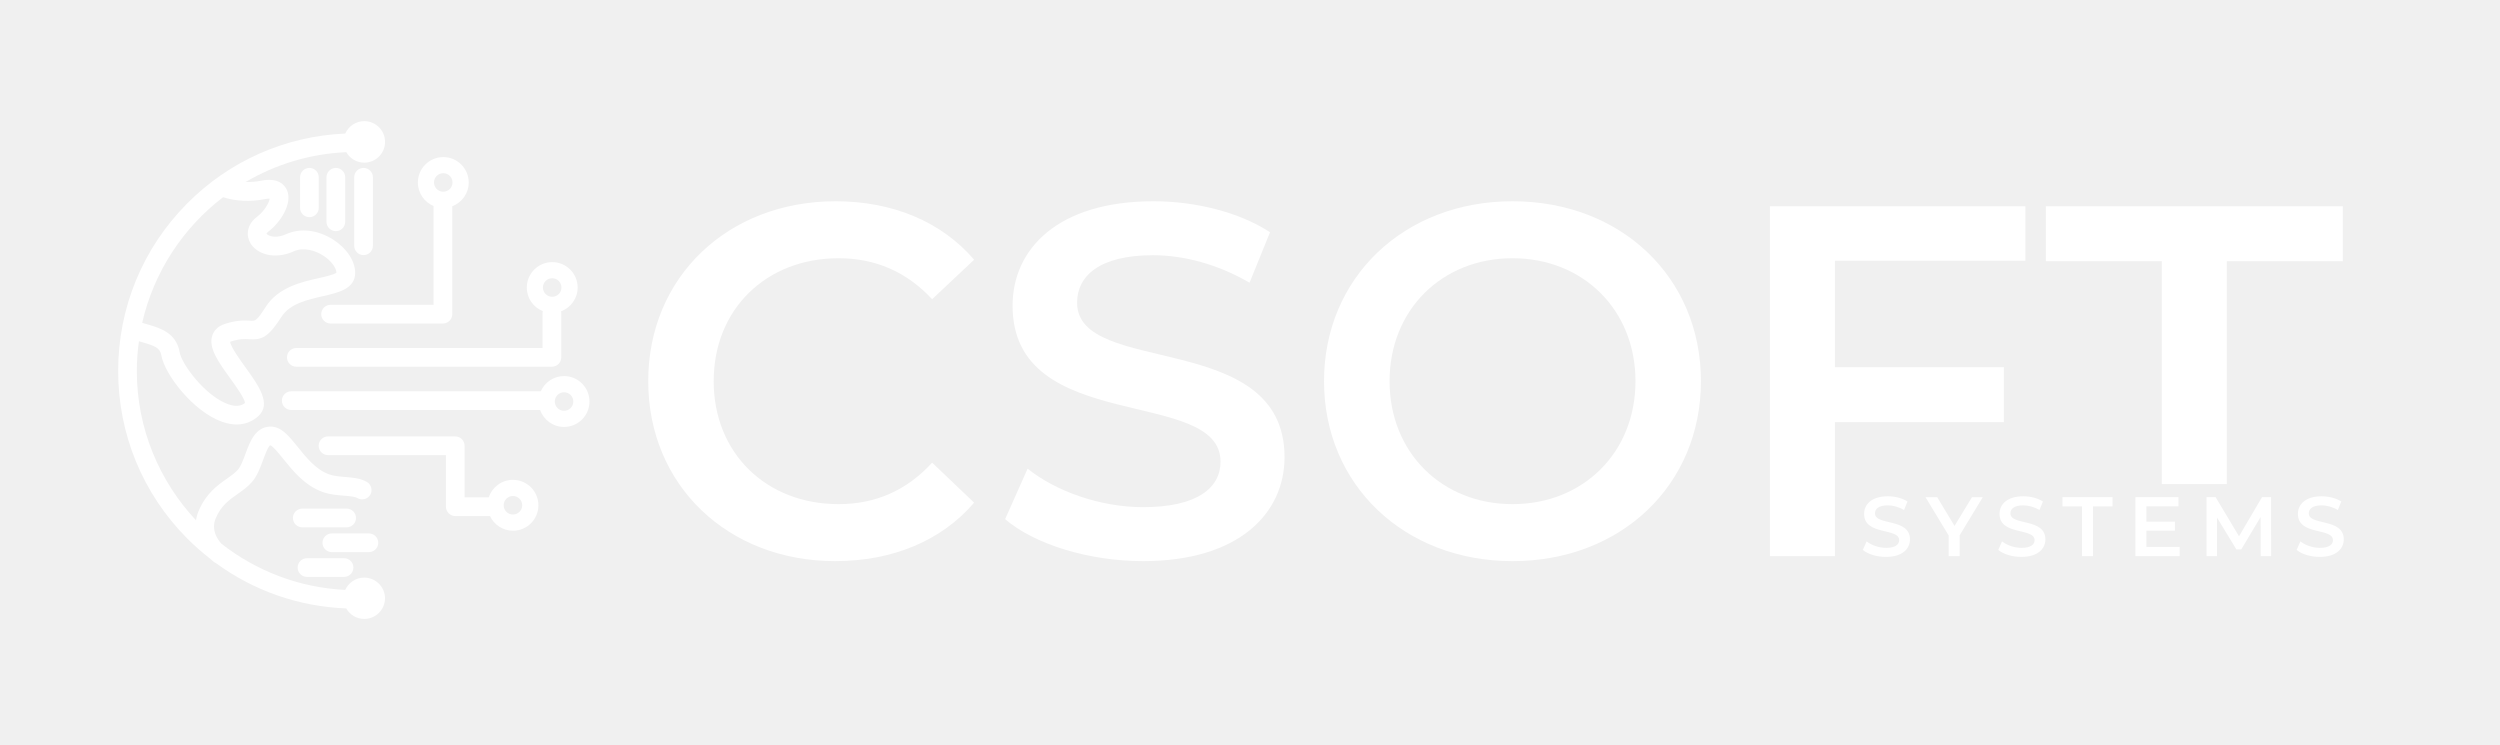
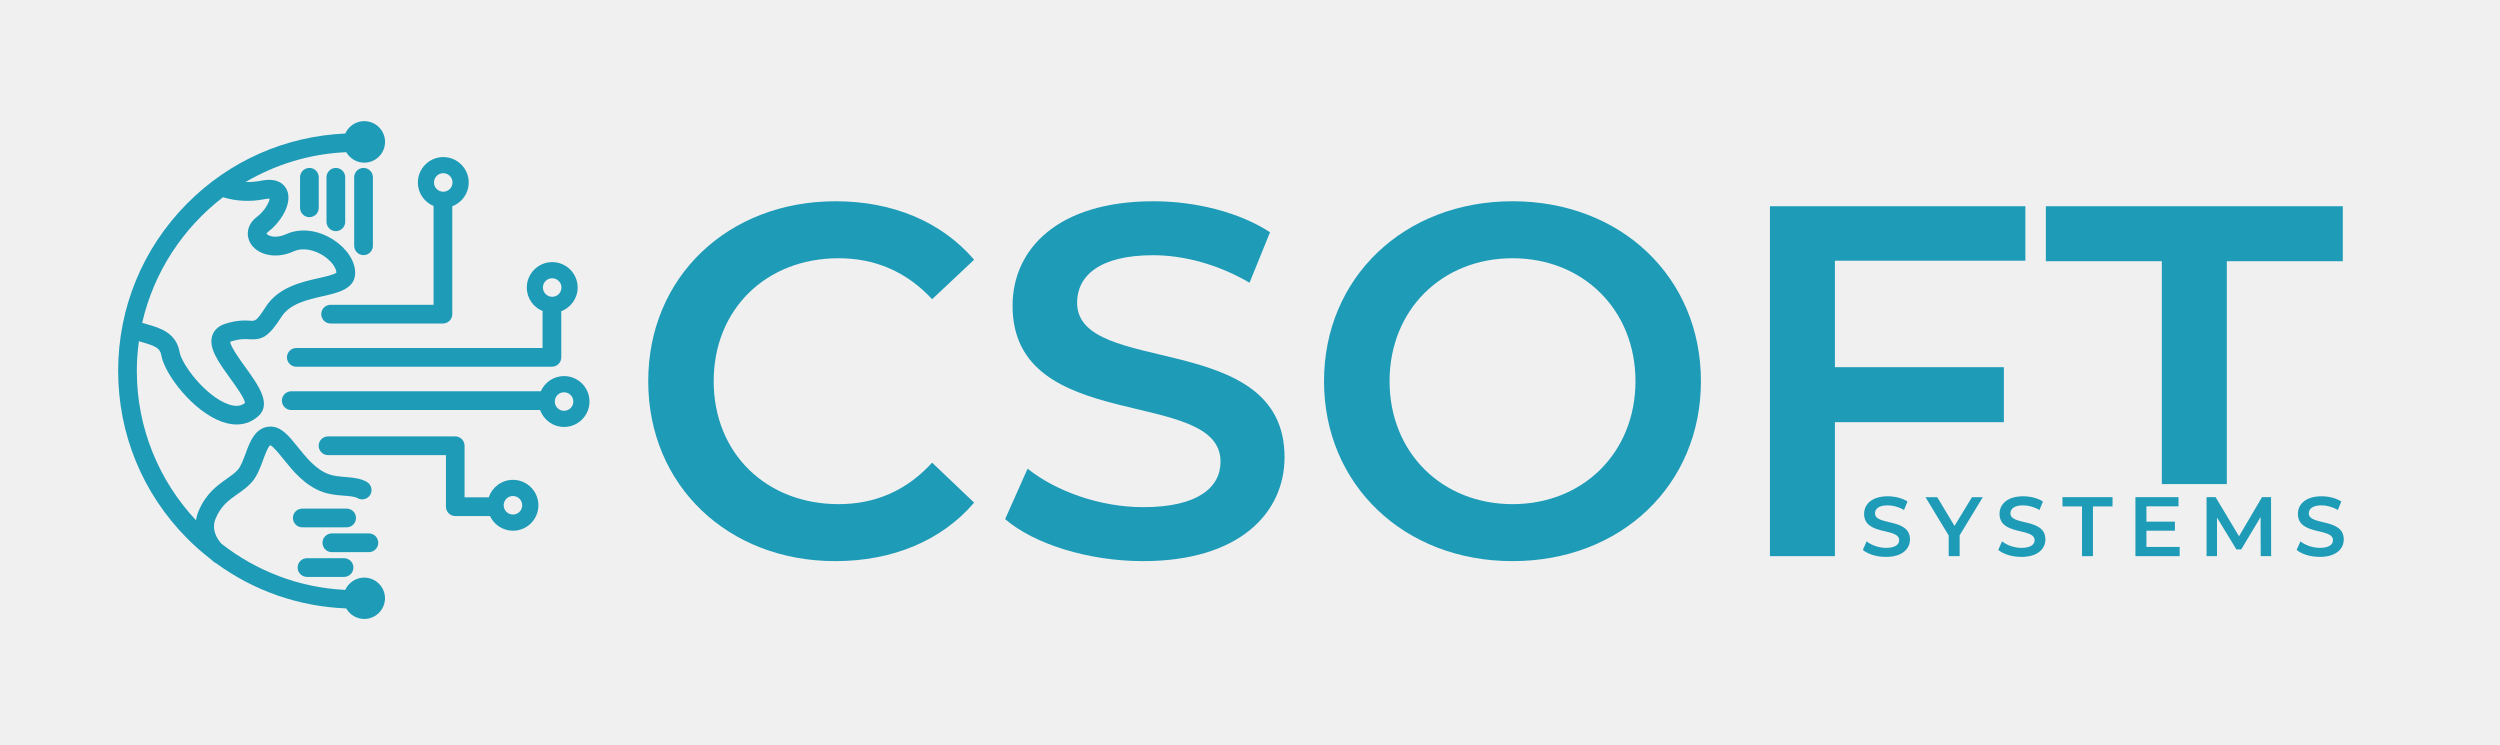
<svg xmlns="http://www.w3.org/2000/svg" width="537" height="160" viewBox="0 0 537 160" fill="none">
-   <path d="M400.14 118.12L400.95 116.29C401.96 117.1 403.58 117.68 405.13 117.68C407.1 117.68 407.94 116.97 407.94 116.03C407.94 113.3 400.41 115.09 400.41 110.38C400.41 108.34 402.04 106.6 405.51 106.6C407.03 106.6 408.62 107 409.73 107.72L408.99 109.55C407.85 108.88 406.6 108.55 405.5 108.55C403.54 108.55 402.75 109.31 402.75 110.27C402.75 112.97 410.26 111.21 410.26 115.86C410.26 117.89 408.61 119.62 405.14 119.62C403.16 119.64 401.19 119.03 400.14 118.12Z" fill="white" />
-   <path d="M420.93 114.99V119.46H418.58V115.03L413.6 106.8H416.12L419.83 112.97L423.58 106.8H425.9L420.93 114.99Z" fill="white" />
-   <path d="M429.23 118.12L430.04 116.29C431.05 117.1 432.66 117.68 434.22 117.68C436.19 117.68 437.03 116.97 437.03 116.03C437.03 113.3 429.5 115.09 429.5 110.38C429.5 108.34 431.13 106.6 434.6 106.6C436.12 106.6 437.71 107 438.82 107.72L438.08 109.55C436.94 108.88 435.69 108.55 434.59 108.55C432.63 108.55 431.84 109.31 431.84 110.27C431.84 112.97 439.35 111.21 439.35 115.86C439.35 117.89 437.7 119.62 434.23 119.62C432.26 119.64 430.28 119.03 429.23 118.12Z" fill="white" />
-   <path d="M447.22 108.78H443.02V106.79H453.77V108.78H449.57V119.46H447.22V108.78Z" fill="white" />
-   <path d="M468.19 117.49V119.46H458.69V106.79H467.94V108.76H461.05V112.05H467.17V113.99H461.05V117.48H468.19V117.49Z" fill="white" />
-   <path d="M485.6 119.46L485.58 111.06L481.42 118.01H480.37L476.21 111.17V119.46H473.97V106.79H475.91L480.94 115.19L485.88 106.79H487.82L487.84 119.46H485.6Z" fill="white" />
-   <path d="M493.32 118.12L494.13 116.29C495.14 117.1 496.75 117.68 498.31 117.68C500.28 117.68 501.12 116.97 501.12 116.03C501.12 113.3 493.59 115.09 493.59 110.38C493.59 108.34 495.22 106.6 498.69 106.6C500.21 106.6 501.8 107 502.91 107.72L502.17 109.55C501.03 108.88 499.78 108.55 498.68 108.55C496.72 108.55 495.93 109.31 495.93 110.27C495.93 112.97 503.44 111.21 503.44 115.86C503.44 117.89 501.79 119.62 498.32 119.62C496.34 119.64 494.37 119.03 493.32 118.12Z" fill="white" />
-   <path d="M78.23 124.07C76.42 124.07 74.86 125.16 74.16 126.71C64.18 126.23 54.99 122.6 47.57 116.8C46.63 115.76 45.32 113.74 46.34 111.33C47.49 108.6 49.2 107.4 51.01 106.13C52.08 105.38 53.18 104.61 54.12 103.53C55.24 102.24 55.88 100.52 56.49 98.86C56.84 97.91 57.66 95.68 58.07 95.66C58.62 95.8 59.94 97.45 60.82 98.54C62.87 101.09 65.42 104.27 69.26 105.66C70.83 106.23 72.44 106.36 73.86 106.47C75.02 106.56 76.21 106.66 76.78 106.99C77.73 107.55 78.96 107.23 79.53 106.28C80.09 105.33 79.77 104.1 78.82 103.53C77.46 102.73 75.79 102.59 74.19 102.46C72.97 102.36 71.7 102.26 70.64 101.87C67.85 100.86 65.78 98.28 63.95 96C62.03 93.61 60.37 91.56 57.99 91.63C54.84 91.75 53.67 94.91 52.74 97.45C52.25 98.77 51.75 100.14 51.11 100.88C50.5 101.58 49.68 102.16 48.73 102.83C46.74 104.22 44.27 105.96 42.67 109.75C42.38 110.43 42.2 111.1 42.09 111.75C34.22 103.33 29.39 92.05 29.39 79.7C29.39 77.53 29.55 75.39 29.84 73.3C30.11 73.38 30.37 73.46 30.63 73.53C33.33 74.31 34.38 74.75 34.65 76.31C35.35 80.39 41.49 88.42 47.73 90.61C48.88 91.01 49.9 91.18 50.82 91.18C52.92 91.18 54.44 90.31 55.45 89.42C58.42 86.79 55.51 82.77 52.7 78.87C51.58 77.32 49.54 74.49 49.44 73.42C49.48 73.4 49.52 73.39 49.57 73.37C51.51 72.74 52.58 72.81 53.53 72.87C56.3 73.05 57.69 72.38 60.47 68.04C62.28 65.22 66.04 64.37 69.35 63.62C72.6 62.89 76.29 62.06 76.29 58.62C76.29 56.09 74.5 53.36 71.61 51.5C68.31 49.37 64.51 48.92 61.46 50.3C59.46 51.2 58.15 50.75 57.8 50.59C57.39 50.4 57.25 50.19 57.24 50.19C57.25 50.15 57.35 49.97 57.66 49.73C60.16 47.86 62.93 43.72 61.63 40.81C61.15 39.75 59.8 38.07 56.07 38.82C54.99 39.04 53.86 39.12 52.76 39.09C59.17 35.33 66.53 33.03 74.38 32.69C75.15 34.03 76.59 34.94 78.25 34.94C80.71 34.94 82.71 32.94 82.71 30.48C82.71 28.02 80.71 26.02 78.25 26.02C76.43 26.02 74.86 27.12 74.17 28.68C61.3 29.25 49.27 34.55 40.16 43.75C30.63 53.37 25.38 66.14 25.38 79.68C25.38 93.23 30.63 105.99 40.16 115.61C41.75 117.22 43.44 118.69 45.2 120.06C45.46 120.31 45.72 120.53 45.96 120.72C46.09 120.82 46.24 120.9 46.38 120.96C54.51 126.9 64.17 130.29 74.37 130.69C75.14 132.04 76.59 132.95 78.24 132.95C80.7 132.95 82.7 130.95 82.7 128.49C82.69 126.07 80.69 124.07 78.23 124.07ZM47.91 42.36C50.62 43.23 53.81 43.39 56.83 42.78C57.37 42.67 57.72 42.66 57.93 42.67C57.82 43.5 56.81 45.36 55.24 46.54C52.93 48.27 52.85 50.65 53.79 52.24C55.13 54.51 58.86 55.9 63.11 53.98C65.24 53.02 67.77 53.83 69.43 54.9C71.06 55.95 72.22 57.45 72.27 58.57C71.77 59 69.79 59.44 68.47 59.74C64.81 60.56 59.79 61.69 57.09 65.9C55.12 68.98 54.83 68.96 53.78 68.89C52.67 68.82 50.99 68.71 48.32 69.57C46.56 70.14 45.87 71.25 45.6 72.08C44.73 74.73 46.91 77.75 49.43 81.24C50.6 82.86 52.52 85.52 52.63 86.55C52.01 87.04 50.98 87.52 49.04 86.84C44.16 85.12 39.03 78.28 38.58 75.64C37.86 71.46 34.31 70.44 31.72 69.69C31.31 69.57 30.92 69.46 30.54 69.34C33.03 58.45 39.3 48.96 47.91 42.36Z" fill="white" />
-   <path d="M64.45 38.08V44.64C64.45 45.75 65.35 46.65 66.46 46.65C67.57 46.65 68.47 45.75 68.47 44.64V38.08C68.47 36.97 67.57 36.07 66.46 36.07C65.34 36.08 64.45 36.98 64.45 38.08Z" fill="white" />
-   <path d="M70.13 38.08V47.64C70.13 48.75 71.03 49.65 72.14 49.65C73.25 49.65 74.15 48.75 74.15 47.64V38.08C74.15 36.97 73.25 36.07 72.14 36.07C71.03 36.07 70.13 36.98 70.13 38.08Z" fill="white" />
-   <path d="M80.1 52.79V38.08C80.1 36.97 79.2 36.07 78.09 36.07C76.98 36.07 76.08 36.97 76.08 38.08V52.79C76.08 53.9 76.98 54.8 78.09 54.8C79.2 54.8 80.1 53.9 80.1 52.79Z" fill="white" />
-   <path d="M74.46 113.27C75.57 113.27 76.47 112.37 76.47 111.26C76.47 110.15 75.57 109.25 74.46 109.25H64.93C63.82 109.25 62.92 110.15 62.92 111.26C62.92 112.37 63.82 113.27 64.93 113.27H74.46Z" fill="white" />
-   <path d="M81.25 116.59C81.25 115.48 80.35 114.58 79.24 114.58H71.28C70.17 114.58 69.27 115.48 69.27 116.59C69.27 117.7 70.17 118.6 71.28 118.6H79.24C80.35 118.59 81.25 117.69 81.25 116.59Z" fill="white" />
-   <path d="M65.94 123.92H73.9C75.01 123.92 75.91 123.02 75.91 121.91C75.91 120.8 75.01 119.9 73.9 119.9H65.94C64.83 119.9 63.93 120.8 63.93 121.91C63.93 123.02 64.83 123.92 65.94 123.92Z" fill="white" />
-   <path d="M93.13 44.25V65.47H71.01C69.9 65.47 69 66.37 69 67.48C69 68.59 69.9 69.49 71.01 69.49H95.14C96.25 69.49 97.15 68.59 97.15 67.48V44.3C99.21 43.52 100.68 41.53 100.68 39.2C100.68 36.19 98.23 33.74 95.22 33.74C92.21 33.74 89.76 36.19 89.76 39.2C89.75 41.47 91.15 43.42 93.13 44.25ZM95.21 37.2C96.31 37.2 97.2 38.09 97.2 39.19C97.2 40.29 96.31 41.18 95.21 41.18C94.11 41.18 93.22 40.29 93.22 39.19C93.22 38.09 94.11 37.2 95.21 37.2Z" fill="white" />
-   <path d="M116.59 66.83C116.56 66.97 116.54 67.11 116.54 67.25V74.75H63.65C62.54 74.75 61.64 75.65 61.64 76.76C61.64 77.87 62.54 78.77 63.65 78.77H118.55C119.66 78.77 120.56 77.87 120.56 76.76V67.25C120.56 67.12 120.55 66.99 120.52 66.87C122.59 66.09 124.08 64.1 124.08 61.76C124.08 58.75 121.63 56.3 118.62 56.3C115.61 56.3 113.16 58.75 113.16 61.76C113.15 64.06 114.57 66.02 116.59 66.83ZM118.61 59.77C119.71 59.77 120.6 60.66 120.6 61.76C120.6 62.86 119.71 63.75 118.61 63.75C117.51 63.75 116.62 62.86 116.62 61.76C116.62 60.66 117.51 59.77 118.61 59.77Z" fill="white" />
-   <path d="M121.16 80.78C118.93 80.78 117.01 82.13 116.16 84.05H62.56C61.45 84.05 60.55 84.95 60.55 86.06C60.55 87.17 61.45 88.07 62.56 88.07H116.02C116.77 90.19 118.79 91.71 121.16 91.71C124.17 91.71 126.62 89.26 126.62 86.25C126.62 83.23 124.17 80.78 121.16 80.78ZM121.16 88.24C120.06 88.24 119.17 87.35 119.17 86.25C119.17 85.15 120.06 84.26 121.16 84.26C122.26 84.26 123.15 85.15 123.15 86.25C123.15 87.35 122.26 88.24 121.16 88.24Z" fill="white" />
-   <path d="M110.18 103.07C107.76 103.07 105.71 104.65 104.99 106.83H99.79V95.75C99.79 94.64 98.89 93.74 97.78 93.74H70.46C69.35 93.74 68.45 94.64 68.45 95.75C68.45 96.86 69.35 97.76 70.46 97.76H95.79V108.84C95.79 109.95 96.69 110.85 97.8 110.85H105.25C106.12 112.71 108.01 114 110.19 114C113.2 114 115.65 111.55 115.65 108.54C115.65 105.52 113.2 103.07 110.18 103.07ZM110.18 110.52C109.08 110.52 108.19 109.63 108.19 108.53C108.19 107.43 109.08 106.54 110.18 106.54C111.28 106.54 112.17 107.43 112.17 108.53C112.18 109.63 111.28 110.52 110.18 110.52Z" fill="white" />
-   <path d="M139.24 81.88C139.24 59.44 156.42 43.23 179.5 43.23C191.74 43.23 202.26 47.63 209.24 55.79L200.22 64.27C194.74 58.36 187.98 55.47 180.14 55.47C164.57 55.47 153.3 66.42 153.3 81.88C153.3 97.34 164.57 108.29 180.14 108.29C187.98 108.29 194.74 105.39 200.22 99.38L209.24 107.97C202.26 116.13 191.74 120.53 179.39 120.53C156.42 120.53 139.24 104.32 139.24 81.88Z" fill="white" />
-   <path d="M215.9 111.51L220.73 100.67C226.74 105.5 236.3 108.94 245.53 108.94C257.23 108.94 262.17 104.75 262.17 99.17C262.17 82.96 217.5 93.59 217.5 65.67C217.5 53.54 227.16 43.23 247.78 43.23C256.8 43.23 266.25 45.59 272.8 49.89L268.4 60.73C261.64 56.76 254.23 54.82 247.68 54.82C236.08 54.82 231.36 59.33 231.36 65.02C231.36 81.02 275.92 70.6 275.92 98.2C275.92 110.23 266.15 120.53 245.53 120.53C233.83 120.53 222.13 116.88 215.9 111.51Z" fill="white" />
-   <path d="M284.4 81.88C284.4 59.65 301.58 43.23 324.88 43.23C348.18 43.23 365.36 59.55 365.36 81.88C365.36 104.21 348.18 120.53 324.88 120.53C301.58 120.53 284.4 104.11 284.4 81.88ZM351.3 81.88C351.3 66.53 340.03 55.47 324.89 55.47C309.75 55.47 298.48 66.53 298.48 81.88C298.48 97.23 309.75 108.29 324.89 108.29C340.03 108.29 351.3 97.23 351.3 81.88Z" fill="white" />
-   <path d="M394.14 56V78.87H430.43V90.68H394.14V119.46H380.18V44.3H435.05V56H394.14Z" fill="white" />
-   <path d="M464.36 56.11H439.45V44.3H503.23V56.11H478.32V103.98H464.36V56.11Z" fill="white" />
+   <path d="M400.14 118.12L400.95 116.29C401.96 117.1 403.58 117.68 405.13 117.68C407.1 117.68 407.94 116.97 407.94 116.03C407.94 113.3 400.41 115.09 400.41 110.38C400.41 108.34 402.04 106.6 405.51 106.6C407.03 106.6 408.62 107 409.73 107.72L408.99 109.55C407.85 108.88 406.6 108.55 405.5 108.55C403.54 108.55 402.75 109.31 402.75 110.27C402.75 112.97 410.26 111.21 410.26 115.86C410.26 117.89 408.61 119.62 405.14 119.62C403.16 119.64 401.19 119.03 400.14 118.12Z" fill="#1E9BB7" />
+   <path d="M420.93 114.99V119.46H418.58V115.03L413.6 106.8H416.12L419.83 112.97L423.58 106.8H425.9L420.93 114.99Z" fill="#1E9BB7" />
+   <path d="M429.23 118.12L430.04 116.29C431.05 117.1 432.66 117.68 434.22 117.68C436.19 117.68 437.03 116.97 437.03 116.03C437.03 113.3 429.5 115.09 429.5 110.38C429.5 108.34 431.13 106.6 434.6 106.6C436.12 106.6 437.71 107 438.82 107.72L438.08 109.55C436.94 108.88 435.69 108.55 434.59 108.55C432.63 108.55 431.84 109.31 431.84 110.27C431.84 112.97 439.35 111.21 439.35 115.86C439.35 117.89 437.7 119.62 434.23 119.62C432.26 119.64 430.28 119.03 429.23 118.12Z" fill="#1E9BB7" />
+   <path d="M447.22 108.78H443.02V106.79H453.77V108.78H449.57V119.46H447.22V108.78Z" fill="#1E9BB7" />
+   <path d="M468.19 117.49V119.46H458.69V106.79H467.94V108.76H461.05V112.05H467.17V113.99H461.05V117.48H468.19V117.49Z" fill="#1E9BB7" />
+   <path d="M485.6 119.46L485.58 111.06L481.42 118.01H480.37L476.21 111.17V119.46H473.97V106.79H475.91L480.94 115.19L485.88 106.79H487.82L487.84 119.46H485.6Z" fill="#1E9BB7" />
+   <path d="M493.32 118.12L494.13 116.29C495.14 117.1 496.75 117.68 498.31 117.68C500.28 117.68 501.12 116.97 501.12 116.03C501.12 113.3 493.59 115.09 493.59 110.38C493.59 108.34 495.22 106.6 498.69 106.6C500.21 106.6 501.8 107 502.91 107.72L502.17 109.55C501.03 108.88 499.78 108.55 498.68 108.55C496.72 108.55 495.93 109.31 495.93 110.27C495.93 112.97 503.44 111.21 503.44 115.86C503.44 117.89 501.79 119.62 498.32 119.62C496.34 119.64 494.37 119.03 493.32 118.12Z" fill="#1E9BB7" />
+   <path d="M78.23 124.07C76.42 124.07 74.86 125.16 74.16 126.71C64.18 126.23 54.99 122.6 47.57 116.8C46.63 115.76 45.32 113.74 46.34 111.33C47.49 108.6 49.2 107.4 51.01 106.13C52.08 105.38 53.18 104.61 54.12 103.53C55.24 102.24 55.88 100.52 56.49 98.86C56.84 97.91 57.66 95.68 58.07 95.66C58.62 95.8 59.94 97.45 60.82 98.54C62.87 101.09 65.42 104.27 69.26 105.66C70.83 106.23 72.44 106.36 73.86 106.47C75.02 106.56 76.21 106.66 76.78 106.99C77.73 107.55 78.96 107.23 79.53 106.28C80.09 105.33 79.77 104.1 78.82 103.53C77.46 102.73 75.79 102.59 74.19 102.46C72.97 102.36 71.7 102.26 70.64 101.87C67.85 100.86 65.78 98.28 63.95 96C62.03 93.61 60.37 91.56 57.99 91.63C54.84 91.75 53.67 94.91 52.74 97.45C52.25 98.77 51.75 100.14 51.11 100.88C50.5 101.58 49.68 102.16 48.73 102.83C46.74 104.22 44.27 105.96 42.67 109.75C42.38 110.43 42.2 111.1 42.09 111.75C34.22 103.33 29.39 92.05 29.39 79.7C29.39 77.53 29.55 75.39 29.84 73.3C30.11 73.38 30.37 73.46 30.63 73.53C33.33 74.31 34.38 74.75 34.65 76.31C35.35 80.39 41.49 88.42 47.73 90.61C48.88 91.01 49.9 91.18 50.82 91.18C52.92 91.18 54.44 90.31 55.45 89.42C58.42 86.79 55.51 82.77 52.7 78.87C51.58 77.32 49.54 74.49 49.44 73.42C49.48 73.4 49.52 73.39 49.57 73.37C51.51 72.74 52.58 72.81 53.53 72.87C56.3 73.05 57.69 72.38 60.47 68.04C62.28 65.22 66.04 64.37 69.35 63.62C72.6 62.89 76.29 62.06 76.29 58.62C76.29 56.09 74.5 53.36 71.61 51.5C68.31 49.37 64.51 48.92 61.46 50.3C59.46 51.2 58.15 50.75 57.8 50.59C57.39 50.4 57.25 50.19 57.24 50.19C57.25 50.15 57.35 49.97 57.66 49.73C60.16 47.86 62.93 43.72 61.63 40.81C61.15 39.75 59.8 38.07 56.07 38.82C54.99 39.04 53.86 39.12 52.76 39.09C59.17 35.33 66.53 33.03 74.38 32.69C75.15 34.03 76.59 34.94 78.25 34.94C80.71 34.94 82.71 32.94 82.71 30.48C82.71 28.02 80.71 26.02 78.25 26.02C76.43 26.02 74.86 27.12 74.17 28.68C61.3 29.25 49.27 34.55 40.16 43.75C30.63 53.37 25.38 66.14 25.38 79.68C25.38 93.23 30.63 105.99 40.16 115.61C41.75 117.22 43.44 118.69 45.2 120.06C45.46 120.31 45.72 120.53 45.96 120.72C46.09 120.82 46.24 120.9 46.38 120.96C54.51 126.9 64.17 130.29 74.37 130.69C75.14 132.04 76.59 132.95 78.24 132.95C80.7 132.95 82.7 130.95 82.7 128.49C82.69 126.07 80.69 124.07 78.23 124.07ZM47.91 42.36C50.62 43.23 53.81 43.39 56.83 42.78C57.37 42.67 57.72 42.66 57.93 42.67C57.82 43.5 56.81 45.36 55.24 46.54C52.93 48.27 52.85 50.65 53.79 52.24C55.13 54.51 58.86 55.9 63.11 53.98C65.24 53.02 67.77 53.83 69.43 54.9C71.06 55.95 72.22 57.45 72.27 58.57C71.77 59 69.79 59.44 68.47 59.74C64.81 60.56 59.79 61.69 57.09 65.9C55.12 68.98 54.83 68.96 53.78 68.89C52.67 68.82 50.99 68.71 48.32 69.57C46.56 70.14 45.87 71.25 45.6 72.08C44.73 74.73 46.91 77.75 49.43 81.24C50.6 82.86 52.52 85.52 52.63 86.55C52.01 87.04 50.98 87.52 49.04 86.84C44.16 85.12 39.03 78.28 38.58 75.64C37.86 71.46 34.31 70.44 31.72 69.69C31.31 69.57 30.92 69.46 30.54 69.34C33.03 58.45 39.3 48.96 47.91 42.36Z" fill="#1E9BB7" />
+   <path d="M64.45 38.08V44.64C64.45 45.75 65.35 46.65 66.46 46.65C67.57 46.65 68.47 45.75 68.47 44.64V38.08C68.47 36.97 67.57 36.07 66.46 36.07C65.34 36.08 64.45 36.98 64.45 38.08Z" fill="#1E9BB7" />
+   <path d="M70.13 38.08V47.64C70.13 48.75 71.03 49.65 72.14 49.65C73.25 49.65 74.15 48.75 74.15 47.64V38.08C74.15 36.97 73.25 36.07 72.14 36.07C71.03 36.07 70.13 36.98 70.13 38.08Z" fill="#1E9BB7" />
+   <path d="M80.1 52.79V38.08C80.1 36.97 79.2 36.07 78.09 36.07C76.98 36.07 76.08 36.97 76.08 38.08V52.79C76.08 53.9 76.98 54.8 78.09 54.8C79.2 54.8 80.1 53.9 80.1 52.79Z" fill="#1E9BB7" />
+   <path d="M74.46 113.27C75.57 113.27 76.47 112.37 76.47 111.26C76.47 110.15 75.57 109.25 74.46 109.25H64.93C63.82 109.25 62.92 110.15 62.92 111.26C62.92 112.37 63.82 113.27 64.93 113.27H74.46Z" fill="#1E9BB7" />
+   <path d="M81.249 116.59C81.249 115.48 80.35 114.58 79.24 114.58H71.279C70.169 114.58 69.269 115.48 69.269 116.59C69.269 117.7 70.169 118.6 71.279 118.6H79.24C80.35 118.59 81.249 117.69 81.249 116.59Z" fill="#1E9BB7" />
+   <path d="M65.94 123.92H73.9C75.01 123.92 75.91 123.02 75.91 121.91C75.91 120.8 75.01 119.9 73.9 119.9H65.94C64.83 119.9 63.93 120.8 63.93 121.91C63.93 123.02 64.83 123.92 65.94 123.92Z" fill="#1E9BB7" />
+   <path d="M93.13 44.25V65.47H71.01C69.9 65.47 69 66.37 69 67.48C69 68.59 69.9 69.49 71.01 69.49H95.14C96.25 69.49 97.15 68.59 97.15 67.48V44.3C99.21 43.52 100.68 41.53 100.68 39.2C100.68 36.19 98.23 33.74 95.22 33.74C92.21 33.74 89.76 36.19 89.76 39.2C89.75 41.47 91.15 43.42 93.13 44.25ZM95.21 37.2C96.31 37.2 97.2 38.09 97.2 39.19C97.2 40.29 96.31 41.18 95.21 41.18C94.11 41.18 93.22 40.29 93.22 39.19C93.22 38.09 94.11 37.2 95.21 37.2Z" fill="#1E9BB7" />
+   <path d="M116.59 66.83C116.56 66.97 116.54 67.11 116.54 67.25V74.75H63.65C62.54 74.75 61.64 75.65 61.64 76.76C61.64 77.87 62.54 78.77 63.65 78.77H118.55C119.66 78.77 120.56 77.87 120.56 76.76V67.25C120.56 67.12 120.55 66.99 120.52 66.87C122.59 66.09 124.08 64.1 124.08 61.76C124.08 58.75 121.63 56.3 118.62 56.3C115.61 56.3 113.16 58.75 113.16 61.76C113.15 64.06 114.57 66.02 116.59 66.83ZM118.61 59.77C119.71 59.77 120.6 60.66 120.6 61.76C120.6 62.86 119.71 63.75 118.61 63.75C117.51 63.75 116.62 62.86 116.62 61.76C116.62 60.66 117.51 59.77 118.61 59.77Z" fill="#1E9BB7" />
+   <path d="M121.16 80.78C118.93 80.78 117.01 82.13 116.16 84.05H62.56C61.45 84.05 60.55 84.95 60.55 86.06C60.55 87.17 61.45 88.07 62.56 88.07H116.02C116.77 90.19 118.79 91.71 121.16 91.71C124.17 91.71 126.62 89.26 126.62 86.25C126.62 83.23 124.17 80.78 121.16 80.78ZM121.16 88.24C120.06 88.24 119.17 87.35 119.17 86.25C119.17 85.15 120.06 84.26 121.16 84.26C122.26 84.26 123.15 85.15 123.15 86.25C123.15 87.35 122.26 88.24 121.16 88.24Z" fill="#1E9BB7" />
+   <path d="M110.18 103.07C107.76 103.07 105.71 104.65 104.99 106.83H99.79V95.75C99.79 94.64 98.89 93.74 97.78 93.74H70.46C69.35 93.74 68.45 94.64 68.45 95.75C68.45 96.86 69.35 97.76 70.46 97.76H95.79V108.84C95.79 109.95 96.69 110.85 97.8 110.85H105.25C106.12 112.71 108.01 114 110.19 114C113.2 114 115.65 111.55 115.65 108.54C115.65 105.52 113.2 103.07 110.18 103.07ZM110.18 110.52C109.08 110.52 108.19 109.63 108.19 108.53C108.19 107.43 109.08 106.54 110.18 106.54C111.28 106.54 112.17 107.43 112.17 108.53C112.18 109.63 111.28 110.52 110.18 110.52Z" fill="#1E9BB7" />
+   <path d="M139.24 81.88C139.24 59.44 156.42 43.23 179.5 43.23C191.74 43.23 202.26 47.63 209.24 55.79L200.22 64.27C194.74 58.36 187.98 55.47 180.14 55.47C164.57 55.47 153.3 66.42 153.3 81.88C153.3 97.34 164.57 108.29 180.14 108.29C187.98 108.29 194.74 105.39 200.22 99.38L209.24 107.97C202.26 116.13 191.74 120.53 179.39 120.53C156.42 120.53 139.24 104.32 139.24 81.88Z" fill="#1E9BB7" />
+   <path d="M215.9 111.51L220.73 100.67C226.74 105.5 236.3 108.94 245.53 108.94C257.23 108.94 262.17 104.75 262.17 99.17C262.17 82.96 217.5 93.59 217.5 65.67C217.5 53.54 227.16 43.23 247.78 43.23C256.8 43.23 266.25 45.59 272.8 49.89L268.4 60.73C261.64 56.76 254.23 54.82 247.68 54.82C236.08 54.82 231.36 59.33 231.36 65.02C231.36 81.02 275.92 70.6 275.92 98.2C275.92 110.23 266.15 120.53 245.53 120.53C233.83 120.53 222.13 116.88 215.9 111.51Z" fill="#1E9BB7" />
+   <path d="M284.4 81.88C284.4 59.65 301.58 43.23 324.88 43.23C348.18 43.23 365.36 59.55 365.36 81.88C365.36 104.21 348.18 120.53 324.88 120.53C301.58 120.53 284.4 104.11 284.4 81.88ZM351.3 81.88C351.3 66.53 340.03 55.47 324.89 55.47C309.75 55.47 298.48 66.53 298.48 81.88C298.48 97.23 309.75 108.29 324.89 108.29C340.03 108.29 351.3 97.23 351.3 81.88Z" fill="#1E9BB7" />
+   <path d="M394.14 56V78.87H430.43V90.68H394.14V119.46H380.18V44.3H435.05V56H394.14Z" fill="#1E9BB7" />
+   <path d="M464.36 56.11H439.45V44.3H503.23V56.11H478.32V103.98H464.36V56.11Z" fill="#1E9BB7" />
</svg>
